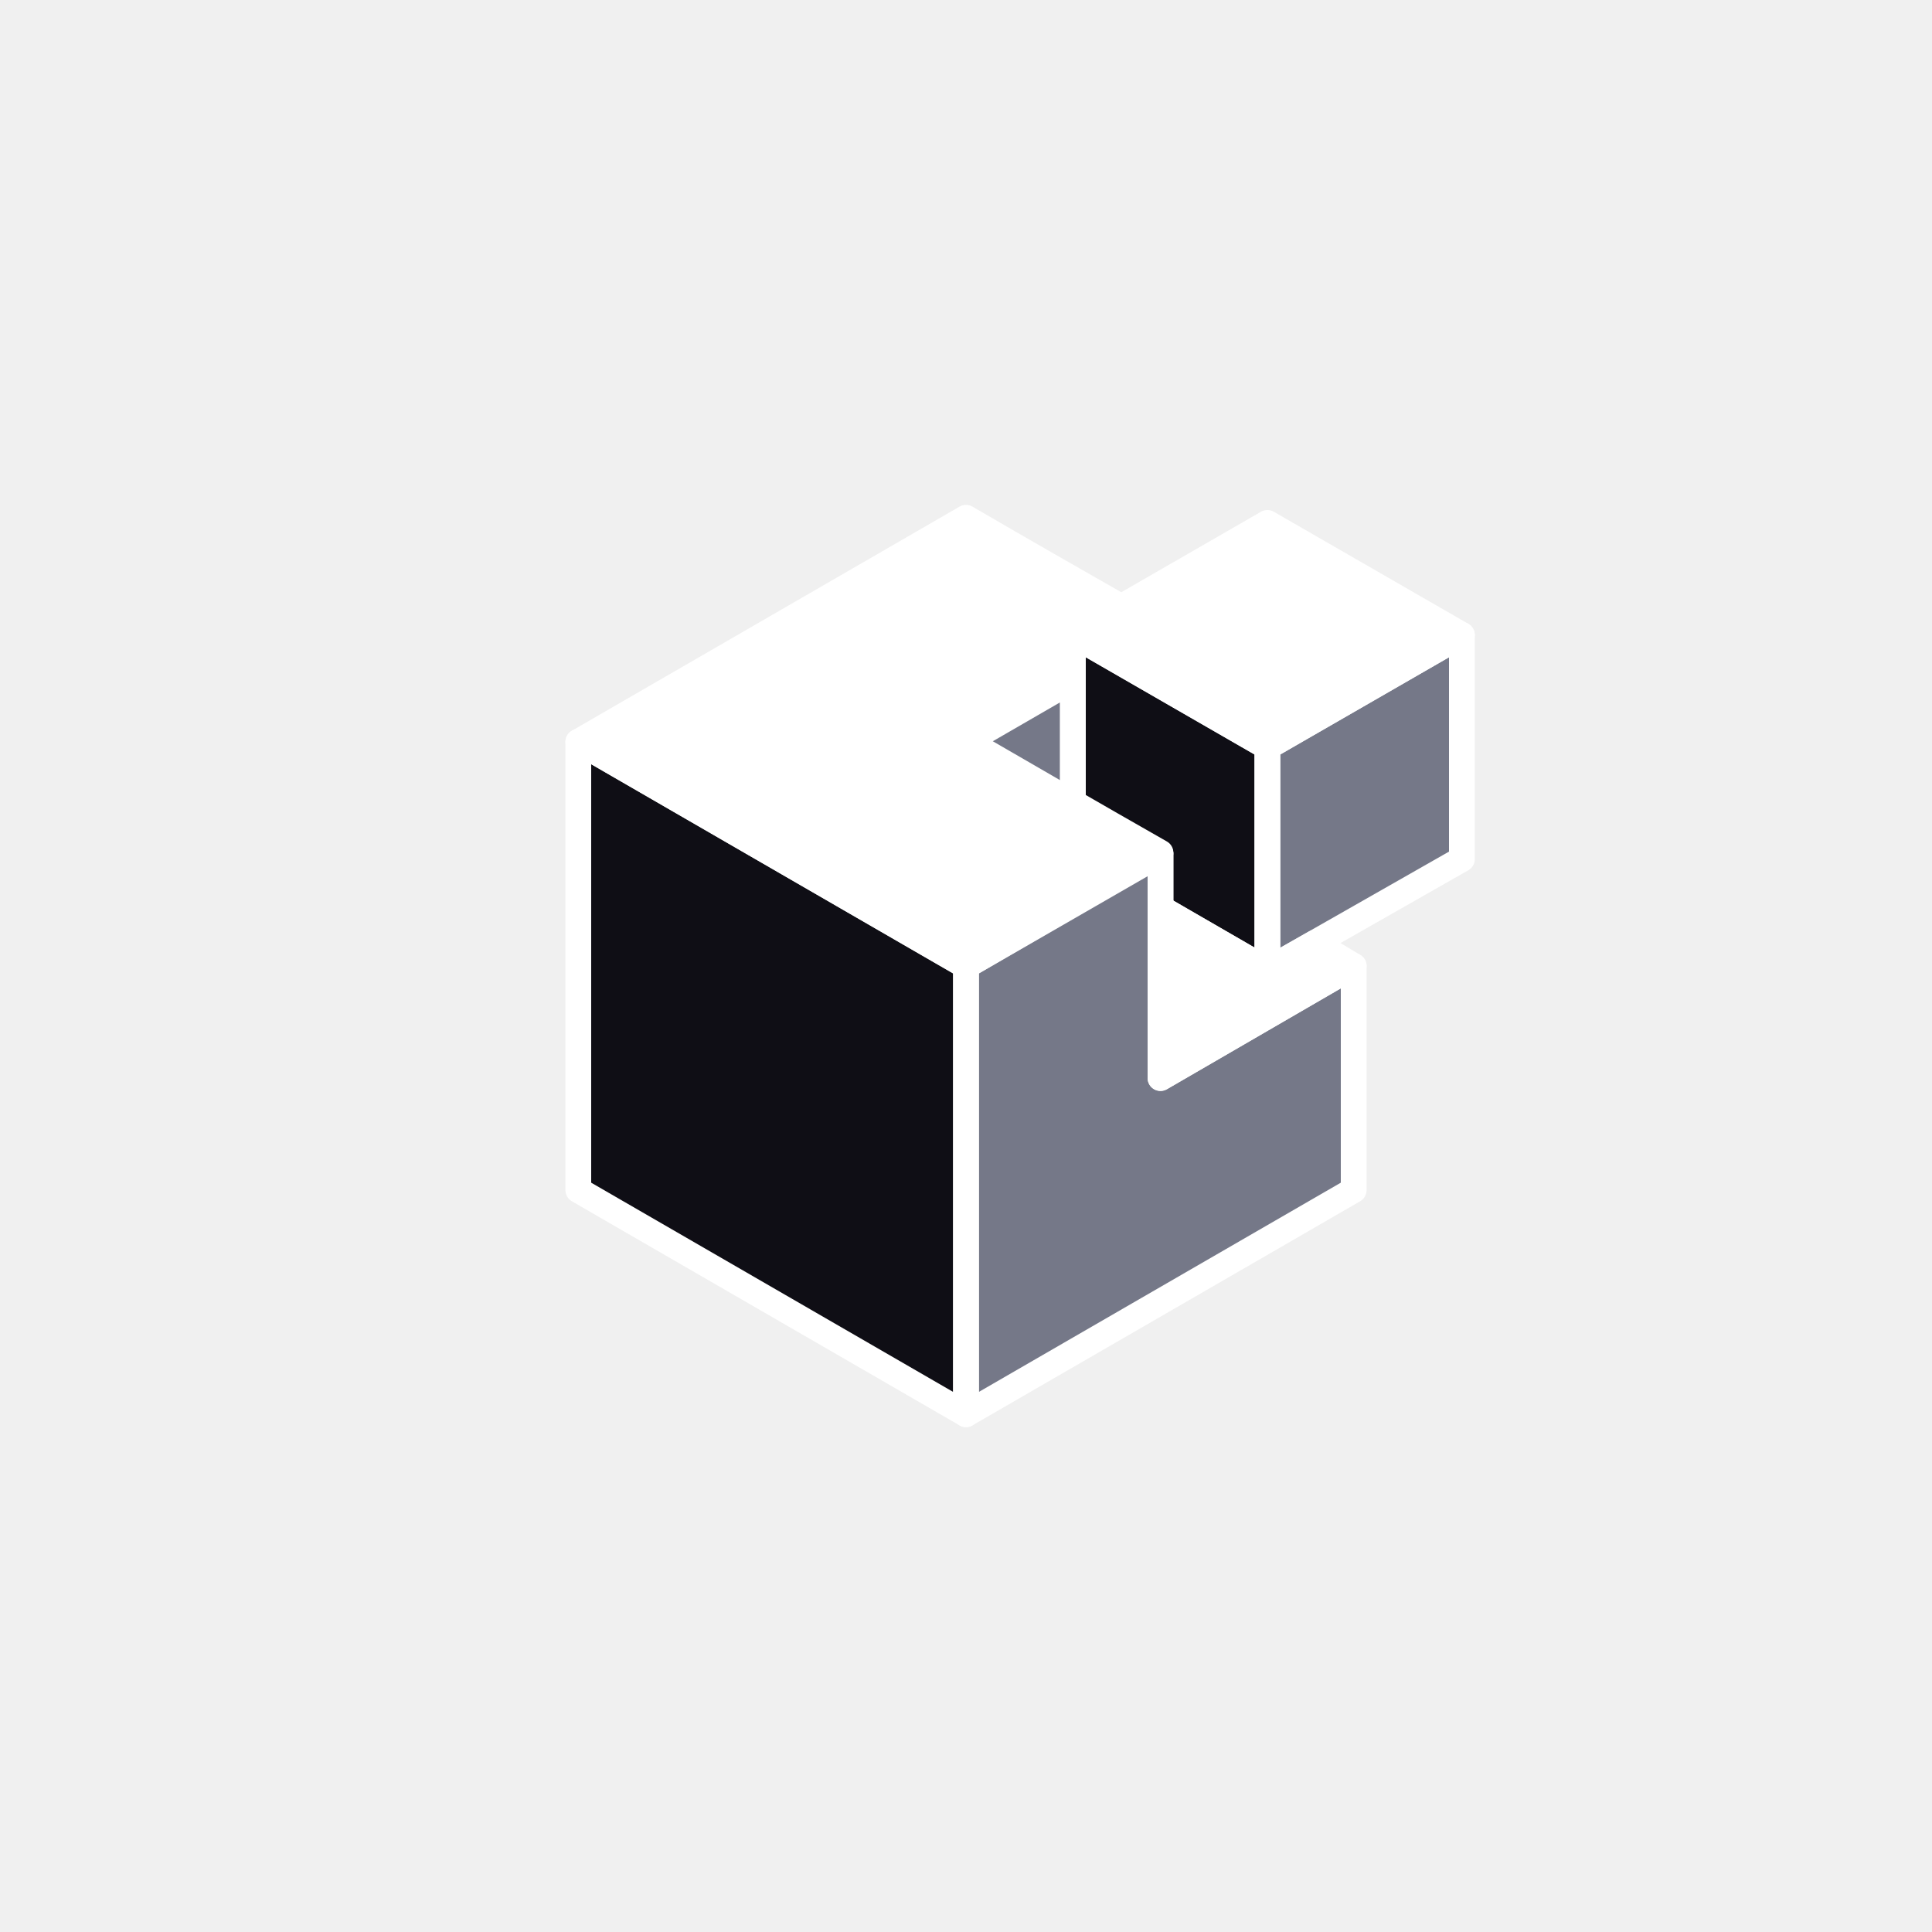
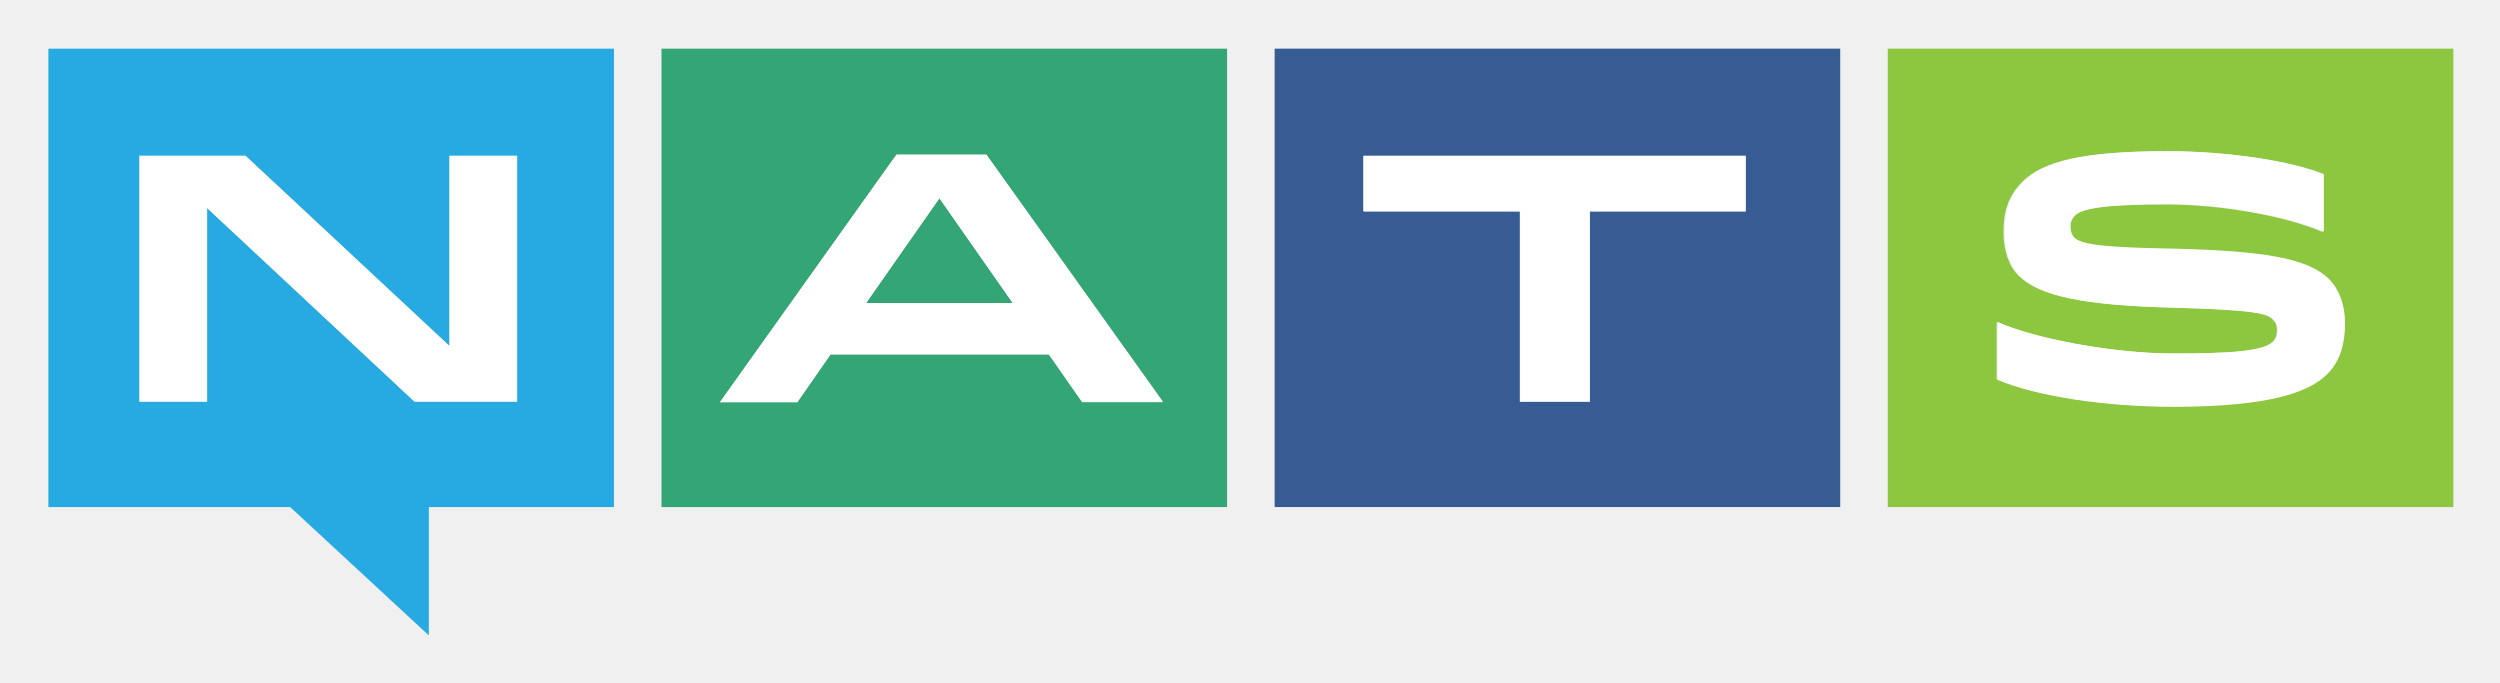
- <svg xmlns="http://www.w3.org/2000/svg" version="1.1" id="Layer_1" x="0px" y="0px" viewBox="0 0 150 150" style="enable-background:new 0 0 150 150;" xml:space="preserve">
-   <style type="text/css">
- 	.st0{fill:#FFFFFF;}
- 	.st1{fill:#757888;}
- 	.st2{fill:#0F0E15;}
- 	.st3{fill:none;stroke:#FFFFFF;stroke-width:2;stroke-linecap:round;stroke-linejoin:round;stroke-miterlimit:10;}
- </style>
-   <g>
-     <g>
-       <polygon class="st0" points="105.1,75 102.1,73.2 98.4,75.3 90.1,70.5 90.1,83.7   " />
-       <polygon class="st1" points="83.3,52.8 83.3,62.4 75,57.6   " />
-       <polygon class="st2" points="44.9,92.4 44.9,57.6 75,75 75,109.8   " />
-       <polygon class="st0" points="83.3,49.3 98.4,40.6 113.5,49.3 98.4,58   " />
-       <polygon class="st2" points="90.1,66.3 83.3,62.4 83.3,49.3 98.4,58 98.4,75.3 90.1,70.5   " />
-       <polygon class="st1" points="113.5,66.7 113.5,49.3 98.4,58 98.4,75.3   " />
-       <path class="st0" d="M44.9,57.6L75,40.2c3.4,2,12,6.9,12,6.9l-3.7,2.1v3.5c0,0-5.2,3-8.3,4.8c5,2.9,10,5.8,15.1,8.7L75,75    L44.9,57.6z" />
-       <polygon class="st1" points="105.1,75 90.1,83.7 90.1,66.3 75,75 75,109.8 105.1,92.4   " />
-     </g>
-     <g>
-       <polygon class="st3" points="105.1,75 102.1,73.2 98.4,75.3 90.1,70.5 90.1,83.7   " />
-       <polygon class="st3" points="83.3,52.8 83.3,62.4 75,57.6   " />
-       <polygon class="st3" points="44.9,92.4 44.9,57.6 75,75 75,109.8   " />
-       <polygon class="st3" points="83.3,49.3 98.4,40.6 113.5,49.3 98.4,58   " />
-       <polygon class="st3" points="90.1,66.3 83.3,62.4 83.3,49.3 98.4,58 98.4,75.3 90.1,70.5   " />
-       <polygon class="st3" points="113.5,66.7 113.5,49.3 98.4,58 98.4,75.3   " />
-       <path class="st3" d="M44.9,57.6L75,40.2c3.4,2,12,6.9,12,6.9l-3.7,2.1v3.5c0,0-5.2,3-8.3,4.8c5,2.9,10,5.8,15.1,8.7L75,75    L44.9,57.6z" />
-       <polygon class="st3" points="105.1,75 90.1,83.7 90.1,66.3 75,75 75,109.8 105.1,92.4   " />
-     </g>
-   </g>
+ <svg xmlns="http://www.w3.org/2000/svg" role="img" viewBox="-4.14 -3.89 436.28 119.03">
+   <style>svg {enable-background:new 0 0 429 110}</style>
+   <style>.st1{fill:#fff}.st2{fill:#34a574}</style>
+   <path fill="#27aae1" d="M4.3 84.6h42.2L70.7 107V84.6H103v-80H4.3v80zm15.9-61.3h18.5l35.6 33.2V23.3h11.8v42.9H68.2L32 32.4v33.8H20.2V23.3z" />
+   <path d="M32 32.4l36.2 33.8h17.9V23.3H74.3v33.2L38.7 23.3H20.2v42.9H32z" class="st1" />
+   <path d="M159.8 30.7L147 49h25.6z" class="st2" />
+   <path d="M111.3 84.6H210v-80h-98.7v80zm41-61.5H168l30.8 43.2h-14.1l-5.8-8.3h-38.1l-5.8 8.3h-13.5l30.8-43.2z" class="st2" />
+   <path d="M140.8 57.9h38.1l5.8 8.3h14.1L168 23.1h-15.7l-30.8 43.2H135l5.8-8.4zm19-27.2L172.6 49H147l12.8-18.3z" class="st1" />
+   <path fill="#375c93" d="M218.3 84.6H317v-80h-98.7v80zm15.5-61.3h66.7V33h-27.2v33.2h-12.2V33h-27.3v-9.7z" />
+   <path d="M261.1 66.2h12.2V33h27.2v-9.7h-66.7V33h27.3z" class="st1" />
+   <path fill="#8dc63f" d="M325.3 4.6v80H424v-80h-98.7zm76.5 56.7c-3.2 3.2-10.2 5.7-26.8 5.7-12.3 0-24.1-1.9-30.7-4.7v-10c6.3 2.8 20.1 5.5 30.7 5.5 9.3 0 15.8-.3 17.5-2.1.6-.6.7-1.3.7-2 0-.8-.2-1.3-.7-1.8-1-1-2.6-1.7-17.4-2.1-15.7-.4-23.4-2-27-5.6-1.7-1.7-2.6-4.4-2.6-7.5 0-3.3.6-6.2 3.3-8.9 3.6-3.6 10.7-5.3 25.1-5.3 10.8 0 21.6 1.7 27.3 4v10.1c-6.5-2.8-17.8-4.8-27.2-4.8-10.4 0-14.8.6-16.2 2-.5.5-.8 1.1-.8 1.9 0 .9.2 1.5.7 2 1.3 1.3 6.1 1.7 17.3 1.9 16.4.4 23.5 1.8 27 5.2 1.8 1.8 2.8 4.7 2.8 7.7.1 3.2-.6 6.4-3 8.8z" />
+   <path d="M375.2 39.5c-11.2-.2-16-.6-17.3-1.9-.5-.5-.7-1.1-.7-2 0-.8.3-1.4.8-1.9 1.3-1.3 5.8-2 16.2-2 9.4 0 20.7 2 27.2 4.8v-10c-5.7-2.3-16.6-4-27.3-4-14.5 0-21.6 1.8-25.1 5.3-2.7 2.7-3.3 5.6-3.3 8.9 0 3.1 1 5.8 2.6 7.5 3.6 3.6 11.3 5.2 27 5.6 14.8.4 16.4 1.1 17.4 2.1.5.5.7 1 .7 1.8 0 .7-.1 1.3-.7 2-1.8 1.8-8.3 2.1-17.5 2.1-10.6 0-24.3-2.6-30.7-5.5v10.1c6.6 2.8 18.4 4.7 30.7 4.7 16.6 0 23.6-2.5 26.8-5.7 2.4-2.4 3.1-5.6 3.1-8.9 0-3.1-1-5.9-2.8-7.7-3.6-3.5-10.7-4.9-27.1-5.3z" class="st1" />
</svg>
